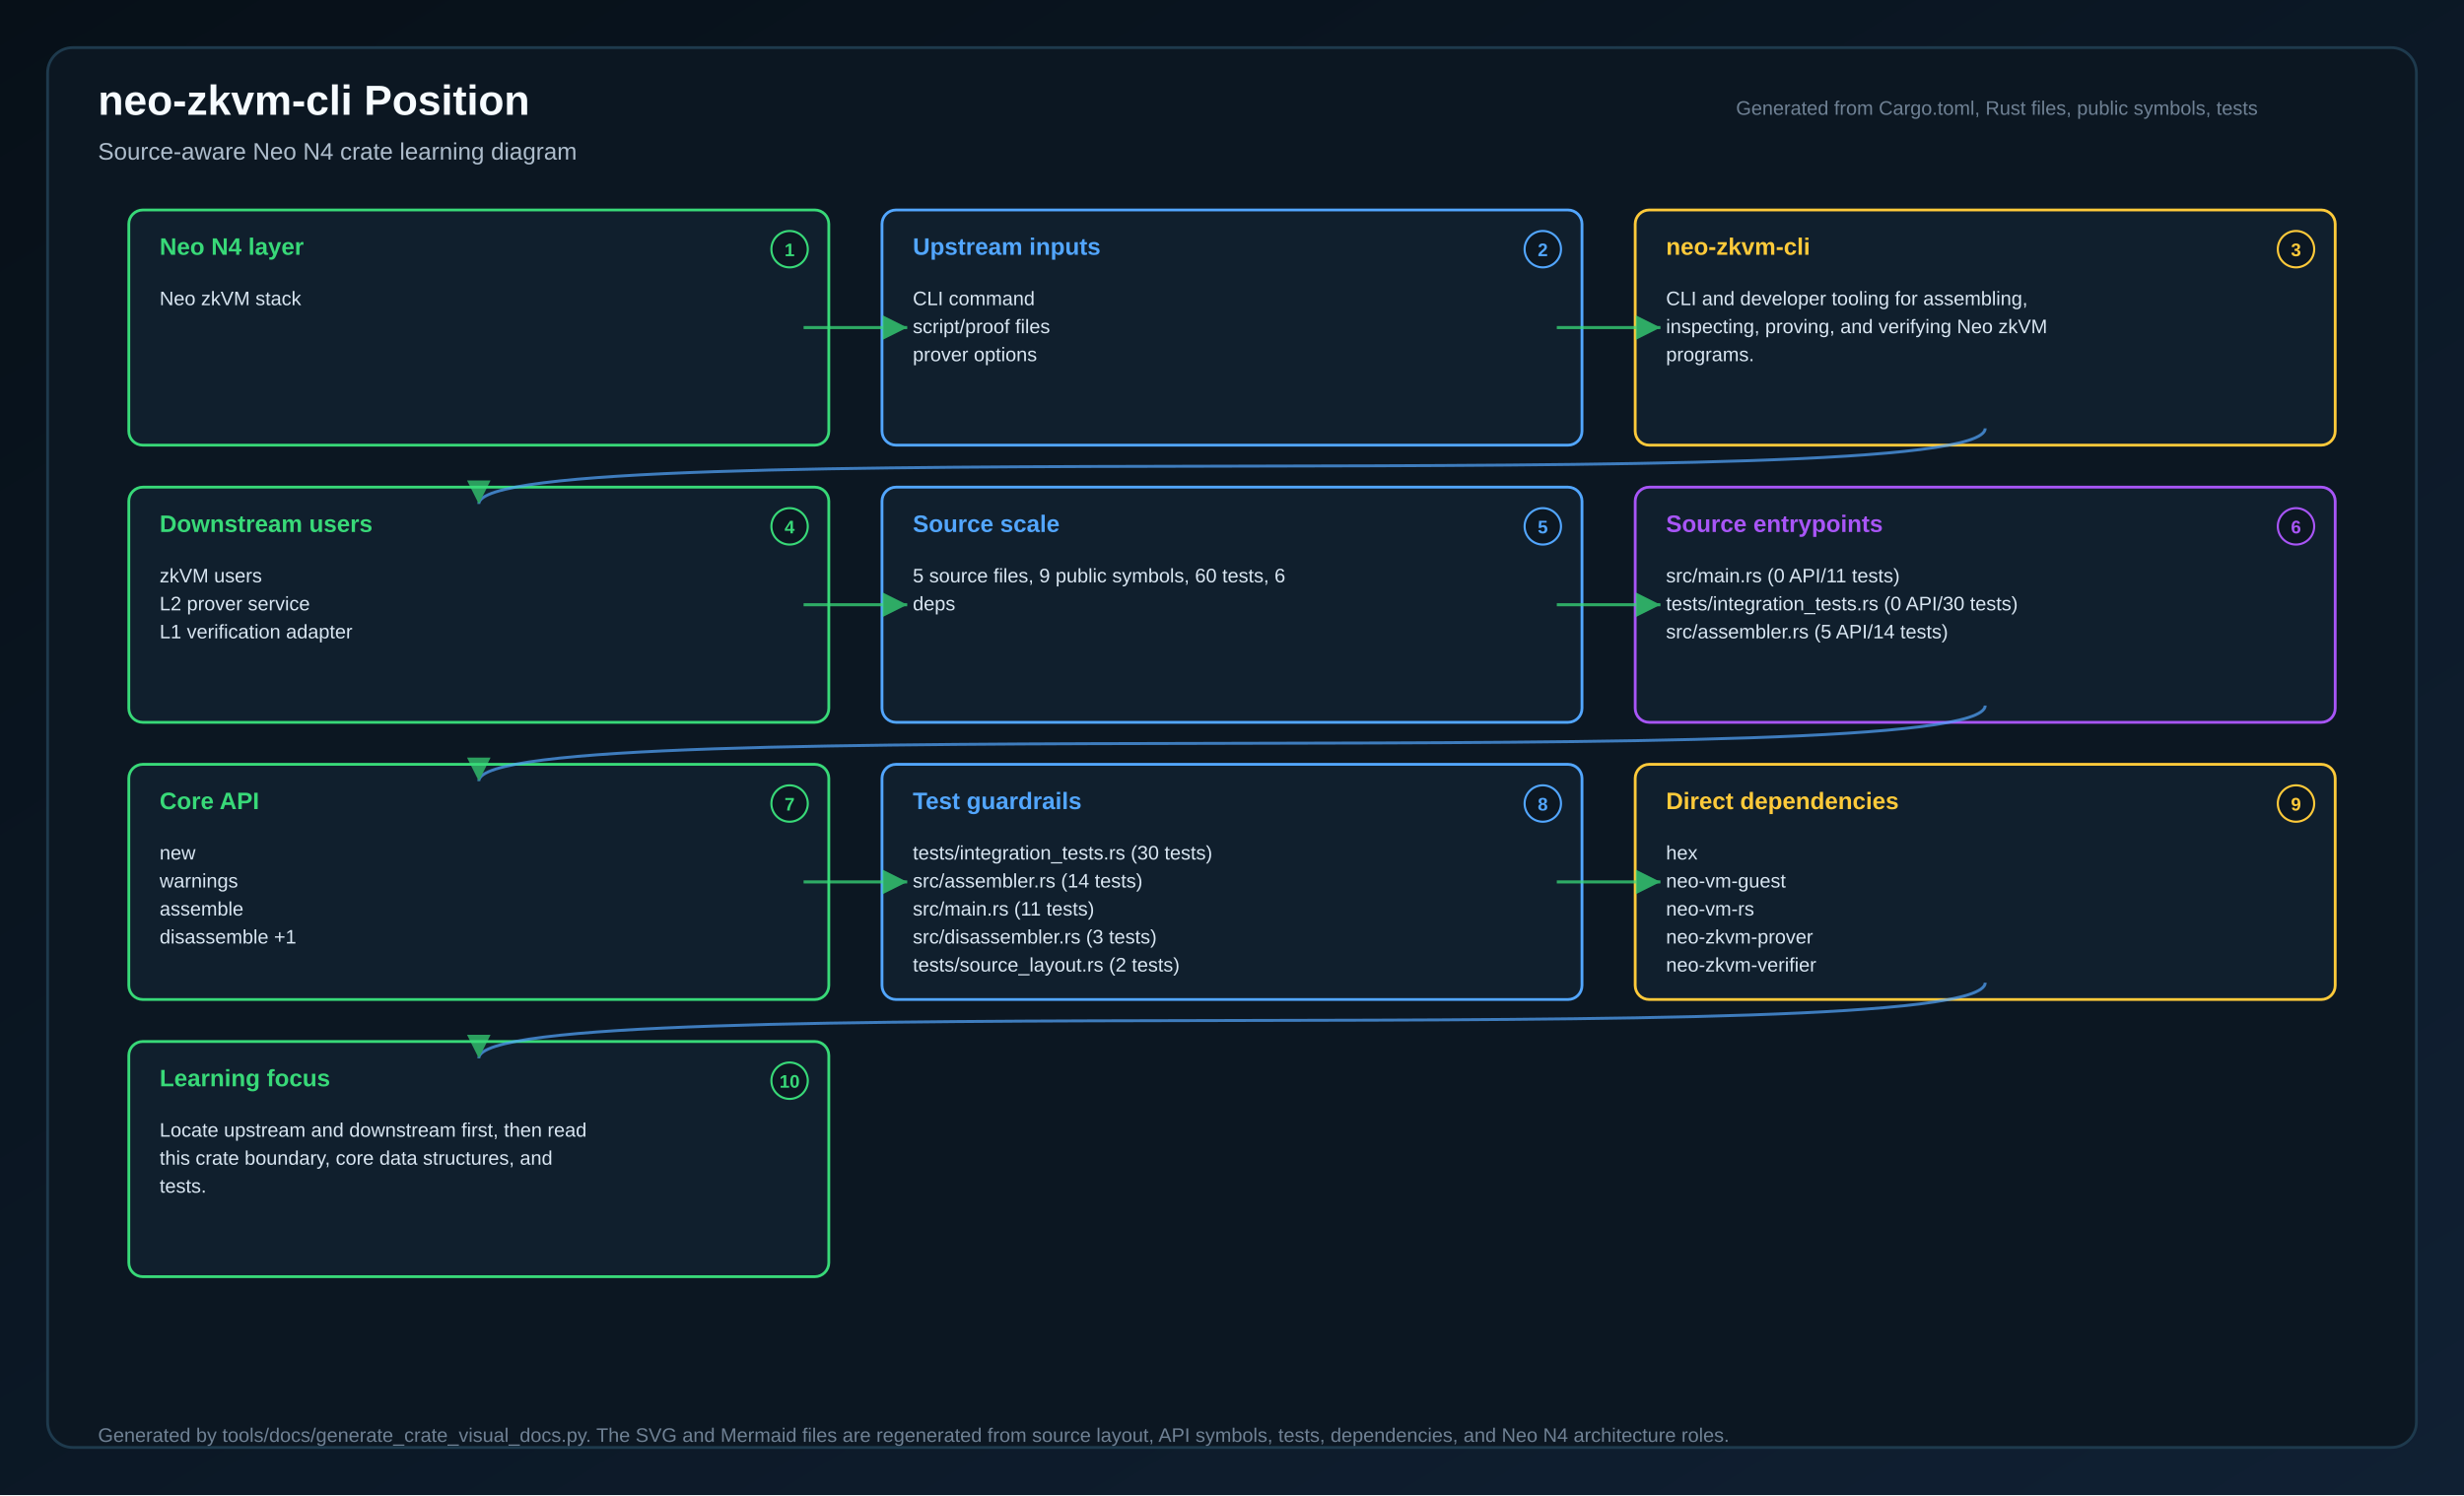
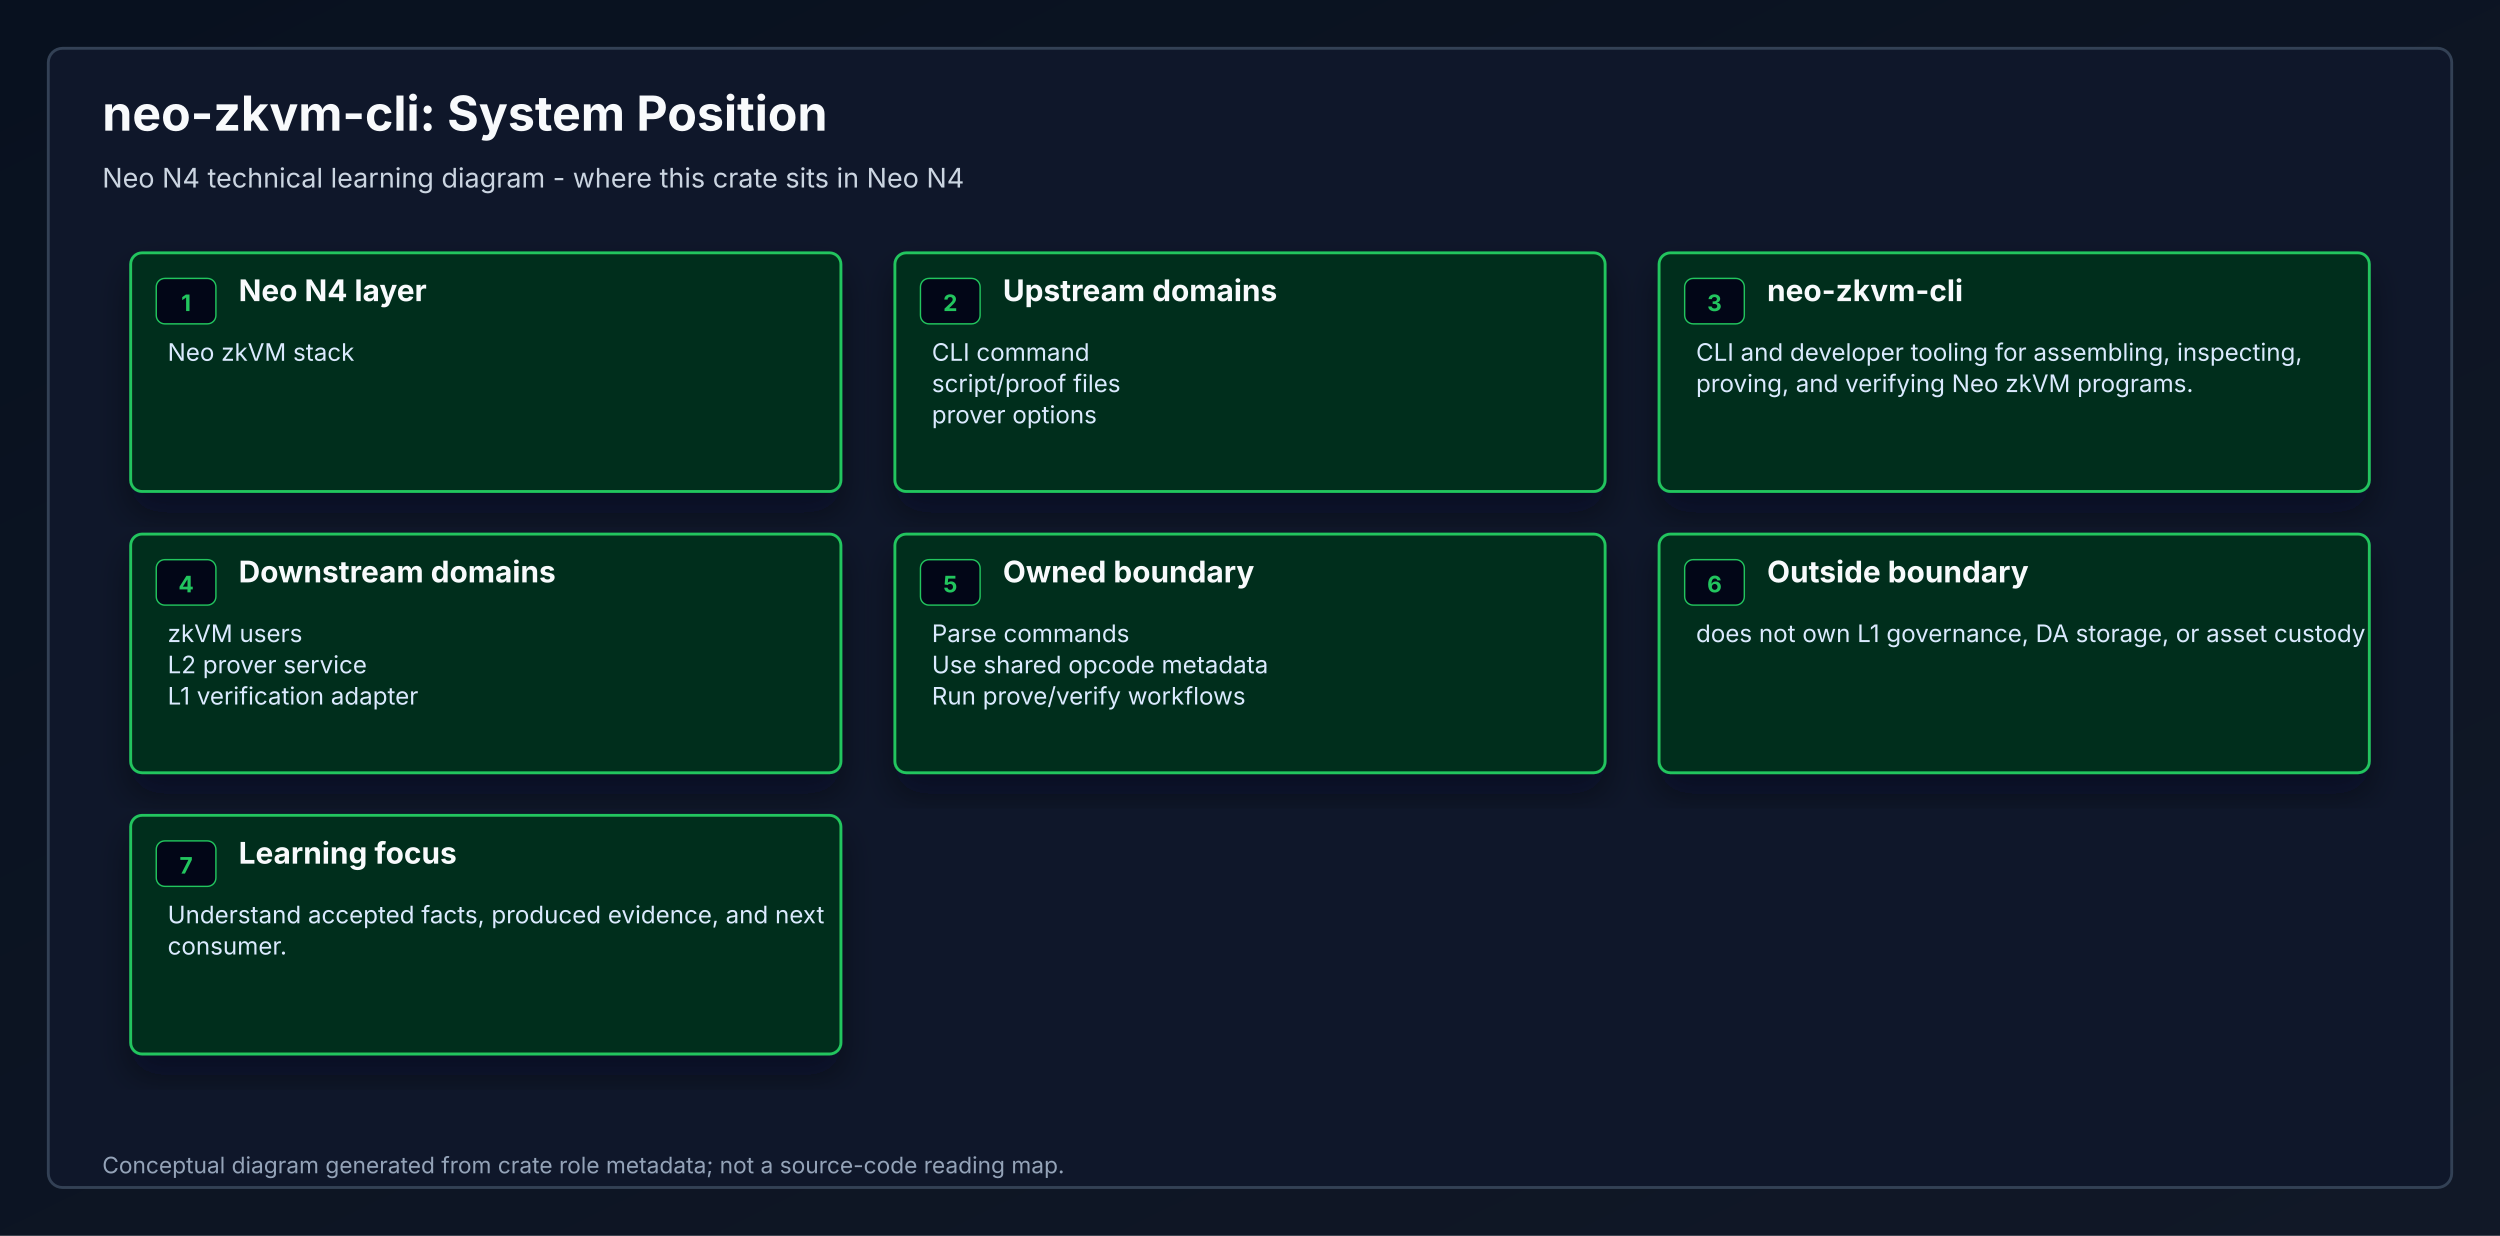
- <svg xmlns="http://www.w3.org/2000/svg" width="1760" height="1068" viewBox="0 0 1760 1068" role="img" aria-label="neo-zkvm-cli Position">
+ <svg xmlns="http://www.w3.org/2000/svg" width="1760" height="870" viewBox="0 0 1760 870" role="img" aria-label="neo-zkvm-cli System Position">
  <defs>
-     <linearGradient id="bg" x1="0" x2="1" y1="0" y2="1">
-       <stop offset="0" stop-color="#071018" />
-       <stop offset="1" stop-color="#102033" />
+     <linearGradient id="bg" x1="0" y1="0" x2="1" y2="1">
+       <stop offset="0%" stop-color="#08111f" />
+       <stop offset="100%" stop-color="#111827" />
    </linearGradient>
-     <marker id="arrow" markerWidth="12" markerHeight="12" refX="10" refY="6" orient="auto">
-       <path d="M2,2 L10,6 L2,10 Z" fill="#38d978" />
-     </marker>
+     <filter id="shadow" x="-15%" y="-15%" width="130%" height="130%">
+       <feDropShadow dx="0" dy="14" stdDeviation="12" flood-color="#020617" flood-opacity="0.42" />
+     </filter>
  </defs>
-   <rect x="0" y="0" width="1760" height="1068" fill="url(#bg)" />
-   <rect x="34" y="34" width="1692" height="1000" rx="18" fill="#0c1722" stroke="#1e3a4d" stroke-width="2" />
-   <text x="70" y="82" fill="#f6fbff" font-size="30" font-family="Segoe UI, Arial, sans-serif" font-weight="700">neo-zkvm-cli Position</text>
-   <text x="70" y="114" fill="#aebdcc" font-size="17" font-family="Segoe UI, Arial, sans-serif">Source-aware Neo N4 crate learning diagram</text>
-   <text x="1240" y="82" fill="#6f8194" font-size="14" font-family="Segoe UI, Arial, sans-serif">Generated from Cargo.toml, Rust files, public symbols, tests</text>
-   <rect x="92" y="150" width="500" height="168" rx="10" fill="#101f2d" stroke="#38d978" stroke-width="2" />
-   <circle cx="564" cy="178" r="13" fill="#0c1722" stroke="#38d978" stroke-width="1.5" />
-   <text x="564" y="183" text-anchor="middle" fill="#38d978" font-size="13" font-family="Segoe UI, Arial, sans-serif" font-weight="700">1</text>
-   <text x="114" y="182" fill="#38d978" font-size="17" font-family="Segoe UI, Arial, sans-serif" font-weight="700">Neo N4 layer</text>
-   <text x="114" y="218" fill="#d9e6f2" font-size="14" font-family="Segoe UI, Arial, sans-serif">Neo zkVM stack</text>
-   <rect x="630" y="150" width="500" height="168" rx="10" fill="#101f2d" stroke="#52a6ff" stroke-width="2" />
-   <circle cx="1102" cy="178" r="13" fill="#0c1722" stroke="#52a6ff" stroke-width="1.5" />
-   <text x="1102" y="183" text-anchor="middle" fill="#52a6ff" font-size="13" font-family="Segoe UI, Arial, sans-serif" font-weight="700">2</text>
-   <text x="652" y="182" fill="#52a6ff" font-size="17" font-family="Segoe UI, Arial, sans-serif" font-weight="700">Upstream inputs</text>
-   <text x="652" y="218" fill="#d9e6f2" font-size="14" font-family="Segoe UI, Arial, sans-serif">CLI command</text>
-   <text x="652" y="238" fill="#d9e6f2" font-size="14" font-family="Segoe UI, Arial, sans-serif">script/proof files</text>
-   <text x="652" y="258" fill="#d9e6f2" font-size="14" font-family="Segoe UI, Arial, sans-serif">prover options</text>
-   <rect x="1168" y="150" width="500" height="168" rx="10" fill="#101f2d" stroke="#ffca3a" stroke-width="2" />
-   <circle cx="1640" cy="178" r="13" fill="#0c1722" stroke="#ffca3a" stroke-width="1.5" />
-   <text x="1640" y="183" text-anchor="middle" fill="#ffca3a" font-size="13" font-family="Segoe UI, Arial, sans-serif" font-weight="700">3</text>
-   <text x="1190" y="182" fill="#ffca3a" font-size="17" font-family="Segoe UI, Arial, sans-serif" font-weight="700">neo-zkvm-cli</text>
-   <text x="1190" y="218" fill="#d9e6f2" font-size="14" font-family="Segoe UI, Arial, sans-serif">CLI and developer tooling for assembling,</text>
-   <text x="1190" y="238" fill="#d9e6f2" font-size="14" font-family="Segoe UI, Arial, sans-serif">inspecting, proving, and verifying Neo zkVM</text>
-   <text x="1190" y="258" fill="#d9e6f2" font-size="14" font-family="Segoe UI, Arial, sans-serif">programs.</text>
-   <rect x="92" y="348" width="500" height="168" rx="10" fill="#101f2d" stroke="#38d978" stroke-width="2" />
-   <circle cx="564" cy="376" r="13" fill="#0c1722" stroke="#38d978" stroke-width="1.5" />
-   <text x="564" y="381" text-anchor="middle" fill="#38d978" font-size="13" font-family="Segoe UI, Arial, sans-serif" font-weight="700">4</text>
-   <text x="114" y="380" fill="#38d978" font-size="17" font-family="Segoe UI, Arial, sans-serif" font-weight="700">Downstream users</text>
-   <text x="114" y="416" fill="#d9e6f2" font-size="14" font-family="Segoe UI, Arial, sans-serif">zkVM users</text>
-   <text x="114" y="436" fill="#d9e6f2" font-size="14" font-family="Segoe UI, Arial, sans-serif">L2 prover service</text>
-   <text x="114" y="456" fill="#d9e6f2" font-size="14" font-family="Segoe UI, Arial, sans-serif">L1 verification adapter</text>
-   <rect x="630" y="348" width="500" height="168" rx="10" fill="#101f2d" stroke="#52a6ff" stroke-width="2" />
-   <circle cx="1102" cy="376" r="13" fill="#0c1722" stroke="#52a6ff" stroke-width="1.5" />
-   <text x="1102" y="381" text-anchor="middle" fill="#52a6ff" font-size="13" font-family="Segoe UI, Arial, sans-serif" font-weight="700">5</text>
-   <text x="652" y="380" fill="#52a6ff" font-size="17" font-family="Segoe UI, Arial, sans-serif" font-weight="700">Source scale</text>
-   <text x="652" y="416" fill="#d9e6f2" font-size="14" font-family="Segoe UI, Arial, sans-serif">5 source files, 9 public symbols, 60 tests, 6</text>
-   <text x="652" y="436" fill="#d9e6f2" font-size="14" font-family="Segoe UI, Arial, sans-serif">deps</text>
-   <rect x="1168" y="348" width="500" height="168" rx="10" fill="#101f2d" stroke="#a855f7" stroke-width="2" />
-   <circle cx="1640" cy="376" r="13" fill="#0c1722" stroke="#a855f7" stroke-width="1.5" />
-   <text x="1640" y="381" text-anchor="middle" fill="#a855f7" font-size="13" font-family="Segoe UI, Arial, sans-serif" font-weight="700">6</text>
-   <text x="1190" y="380" fill="#a855f7" font-size="17" font-family="Segoe UI, Arial, sans-serif" font-weight="700">Source entrypoints</text>
-   <text x="1190" y="416" fill="#d9e6f2" font-size="14" font-family="Segoe UI, Arial, sans-serif">src/main.rs (0 API/11 tests)</text>
-   <text x="1190" y="436" fill="#d9e6f2" font-size="14" font-family="Segoe UI, Arial, sans-serif">tests/integration_tests.rs (0 API/30 tests)</text>
-   <text x="1190" y="456" fill="#d9e6f2" font-size="14" font-family="Segoe UI, Arial, sans-serif">src/assembler.rs (5 API/14 tests)</text>
-   <rect x="92" y="546" width="500" height="168" rx="10" fill="#101f2d" stroke="#38d978" stroke-width="2" />
-   <circle cx="564" cy="574" r="13" fill="#0c1722" stroke="#38d978" stroke-width="1.5" />
-   <text x="564" y="579" text-anchor="middle" fill="#38d978" font-size="13" font-family="Segoe UI, Arial, sans-serif" font-weight="700">7</text>
-   <text x="114" y="578" fill="#38d978" font-size="17" font-family="Segoe UI, Arial, sans-serif" font-weight="700">Core API</text>
-   <text x="114" y="614" fill="#d9e6f2" font-size="14" font-family="Segoe UI, Arial, sans-serif">new</text>
-   <text x="114" y="634" fill="#d9e6f2" font-size="14" font-family="Segoe UI, Arial, sans-serif">warnings</text>
-   <text x="114" y="654" fill="#d9e6f2" font-size="14" font-family="Segoe UI, Arial, sans-serif">assemble</text>
-   <text x="114" y="674" fill="#d9e6f2" font-size="14" font-family="Segoe UI, Arial, sans-serif">disassemble +1</text>
-   <rect x="630" y="546" width="500" height="168" rx="10" fill="#101f2d" stroke="#52a6ff" stroke-width="2" />
-   <circle cx="1102" cy="574" r="13" fill="#0c1722" stroke="#52a6ff" stroke-width="1.5" />
-   <text x="1102" y="579" text-anchor="middle" fill="#52a6ff" font-size="13" font-family="Segoe UI, Arial, sans-serif" font-weight="700">8</text>
-   <text x="652" y="578" fill="#52a6ff" font-size="17" font-family="Segoe UI, Arial, sans-serif" font-weight="700">Test guardrails</text>
-   <text x="652" y="614" fill="#d9e6f2" font-size="14" font-family="Segoe UI, Arial, sans-serif">tests/integration_tests.rs (30 tests)</text>
-   <text x="652" y="634" fill="#d9e6f2" font-size="14" font-family="Segoe UI, Arial, sans-serif">src/assembler.rs (14 tests)</text>
-   <text x="652" y="654" fill="#d9e6f2" font-size="14" font-family="Segoe UI, Arial, sans-serif">src/main.rs (11 tests)</text>
-   <text x="652" y="674" fill="#d9e6f2" font-size="14" font-family="Segoe UI, Arial, sans-serif">src/disassembler.rs (3 tests)</text>
-   <text x="652" y="694" fill="#d9e6f2" font-size="14" font-family="Segoe UI, Arial, sans-serif">tests/source_layout.rs (2 tests)</text>
-   <rect x="1168" y="546" width="500" height="168" rx="10" fill="#101f2d" stroke="#ffca3a" stroke-width="2" />
-   <circle cx="1640" cy="574" r="13" fill="#0c1722" stroke="#ffca3a" stroke-width="1.5" />
-   <text x="1640" y="579" text-anchor="middle" fill="#ffca3a" font-size="13" font-family="Segoe UI, Arial, sans-serif" font-weight="700">9</text>
-   <text x="1190" y="578" fill="#ffca3a" font-size="17" font-family="Segoe UI, Arial, sans-serif" font-weight="700">Direct dependencies</text>
-   <text x="1190" y="614" fill="#d9e6f2" font-size="14" font-family="Segoe UI, Arial, sans-serif">hex</text>
-   <text x="1190" y="634" fill="#d9e6f2" font-size="14" font-family="Segoe UI, Arial, sans-serif">neo-vm-guest</text>
-   <text x="1190" y="654" fill="#d9e6f2" font-size="14" font-family="Segoe UI, Arial, sans-serif">neo-vm-rs</text>
-   <text x="1190" y="674" fill="#d9e6f2" font-size="14" font-family="Segoe UI, Arial, sans-serif">neo-zkvm-prover</text>
-   <text x="1190" y="694" fill="#d9e6f2" font-size="14" font-family="Segoe UI, Arial, sans-serif">neo-zkvm-verifier</text>
-   <rect x="92" y="744" width="500" height="168" rx="10" fill="#101f2d" stroke="#38d978" stroke-width="2" />
-   <circle cx="564" cy="772" r="13" fill="#0c1722" stroke="#38d978" stroke-width="1.5" />
-   <text x="564" y="777" text-anchor="middle" fill="#38d978" font-size="13" font-family="Segoe UI, Arial, sans-serif" font-weight="700">10</text>
-   <text x="114" y="776" fill="#38d978" font-size="17" font-family="Segoe UI, Arial, sans-serif" font-weight="700">Learning focus</text>
-   <text x="114" y="812" fill="#d9e6f2" font-size="14" font-family="Segoe UI, Arial, sans-serif">Locate upstream and downstream first, then read</text>
-   <text x="114" y="832" fill="#d9e6f2" font-size="14" font-family="Segoe UI, Arial, sans-serif">this crate boundary, core data structures, and</text>
-   <text x="114" y="852" fill="#d9e6f2" font-size="14" font-family="Segoe UI, Arial, sans-serif">tests.</text>
-   <line x1="574" y1="234" x2="648" y2="234" stroke="#38d978" stroke-width="2.2" marker-end="url(#arrow)" opacity="0.75" />
-   <line x1="1112" y1="234" x2="1186" y2="234" stroke="#38d978" stroke-width="2.2" marker-end="url(#arrow)" opacity="0.75" />
-   <line x1="574" y1="432" x2="648" y2="432" stroke="#38d978" stroke-width="2.2" marker-end="url(#arrow)" opacity="0.75" />
-   <line x1="1112" y1="432" x2="1186" y2="432" stroke="#38d978" stroke-width="2.2" marker-end="url(#arrow)" opacity="0.75" />
-   <line x1="574" y1="630" x2="648" y2="630" stroke="#38d978" stroke-width="2.2" marker-end="url(#arrow)" opacity="0.75" />
-   <line x1="1112" y1="630" x2="1186" y2="630" stroke="#38d978" stroke-width="2.2" marker-end="url(#arrow)" opacity="0.75" />
-   <path d="M1418 306 C1418 358, 342 308, 342 360" stroke="#52a6ff" stroke-width="2.1" fill="none" marker-end="url(#arrow)" opacity="0.7" />
-   <path d="M1418 504 C1418 556, 342 506, 342 558" stroke="#52a6ff" stroke-width="2.1" fill="none" marker-end="url(#arrow)" opacity="0.7" />
-   <path d="M1418 702 C1418 754, 342 704, 342 756" stroke="#52a6ff" stroke-width="2.1" fill="none" marker-end="url(#arrow)" opacity="0.7" />
-   <text x="70" y="1030" fill="#6f8194" font-size="14" font-family="Segoe UI, Arial, sans-serif">Generated by tools/docs/generate_crate_visual_docs.py. The SVG and Mermaid files are regenerated from source layout, API symbols, tests, dependencies, and Neo N4 architecture roles.</text>
+   <rect width="1760" height="100%" fill="url(#bg)" />
+   <rect x="34" y="34" width="1692" height="802" rx="10" fill="#0f172a" stroke="#334155" stroke-width="2" />
+   <text x="72" y="92" fill="#f8fafc" font-family="Inter,Segoe UI,Arial,sans-serif" font-size="34" font-weight="700">neo-zkvm-cli: System Position</text>
+   <text x="72" y="132" fill="#cbd5e1" font-family="Inter,Segoe UI,Arial,sans-serif" font-size="19">Neo N4 technical learning diagram - where this crate sits in Neo N4</text>
+   <rect x="92" y="178" width="500" height="168" rx="8" fill="#052e1a" stroke="#22c55e" stroke-width="2" filter="url(#shadow)" />
+   <rect x="110" y="196" width="42" height="32" rx="6" fill="#020617" stroke="#22c55e" stroke-width="1" />
+   <text x="131" y="219" text-anchor="middle" fill="#22c55e" font-family="Inter,Segoe UI,Arial,sans-serif" font-size="16" font-weight="700">1</text>
+   <text x="168" y="212" fill="#f8fafc" font-family="Inter,Segoe UI,Arial,sans-serif" font-size="21" font-weight="700">Neo N4 layer</text>
+   <text x="118" y="254" fill="#dbeafe" font-family="Inter,Segoe UI,Arial,sans-serif" font-size="17">Neo zkVM stack</text>
+   <rect x="630" y="178" width="500" height="168" rx="8" fill="#052e1a" stroke="#22c55e" stroke-width="2" filter="url(#shadow)" />
+   <rect x="648" y="196" width="42" height="32" rx="6" fill="#020617" stroke="#22c55e" stroke-width="1" />
+   <text x="669" y="219" text-anchor="middle" fill="#22c55e" font-family="Inter,Segoe UI,Arial,sans-serif" font-size="16" font-weight="700">2</text>
+   <text x="706" y="212" fill="#f8fafc" font-family="Inter,Segoe UI,Arial,sans-serif" font-size="21" font-weight="700">Upstream domains</text>
+   <text x="656" y="254" fill="#dbeafe" font-family="Inter,Segoe UI,Arial,sans-serif" font-size="17">CLI command</text>
+   <text x="656" y="276" fill="#dbeafe" font-family="Inter,Segoe UI,Arial,sans-serif" font-size="17">script/proof files</text>
+   <text x="656" y="298" fill="#dbeafe" font-family="Inter,Segoe UI,Arial,sans-serif" font-size="17">prover options</text>
+   <rect x="1168" y="178" width="500" height="168" rx="8" fill="#052e1a" stroke="#22c55e" stroke-width="2" filter="url(#shadow)" />
+   <rect x="1186" y="196" width="42" height="32" rx="6" fill="#020617" stroke="#22c55e" stroke-width="1" />
+   <text x="1207" y="219" text-anchor="middle" fill="#22c55e" font-family="Inter,Segoe UI,Arial,sans-serif" font-size="16" font-weight="700">3</text>
+   <text x="1244" y="212" fill="#f8fafc" font-family="Inter,Segoe UI,Arial,sans-serif" font-size="21" font-weight="700">neo-zkvm-cli</text>
+   <text x="1194" y="254" fill="#dbeafe" font-family="Inter,Segoe UI,Arial,sans-serif" font-size="17">CLI and developer tooling for assembling, inspecting,</text>
+   <text x="1194" y="276" fill="#dbeafe" font-family="Inter,Segoe UI,Arial,sans-serif" font-size="17">proving, and verifying Neo zkVM programs.</text>
+   <rect x="92" y="376" width="500" height="168" rx="8" fill="#052e1a" stroke="#22c55e" stroke-width="2" filter="url(#shadow)" />
+   <rect x="110" y="394" width="42" height="32" rx="6" fill="#020617" stroke="#22c55e" stroke-width="1" />
+   <text x="131" y="417" text-anchor="middle" fill="#22c55e" font-family="Inter,Segoe UI,Arial,sans-serif" font-size="16" font-weight="700">4</text>
+   <text x="168" y="410" fill="#f8fafc" font-family="Inter,Segoe UI,Arial,sans-serif" font-size="21" font-weight="700">Downstream domains</text>
+   <text x="118" y="452" fill="#dbeafe" font-family="Inter,Segoe UI,Arial,sans-serif" font-size="17">zkVM users</text>
+   <text x="118" y="474" fill="#dbeafe" font-family="Inter,Segoe UI,Arial,sans-serif" font-size="17">L2 prover service</text>
+   <text x="118" y="496" fill="#dbeafe" font-family="Inter,Segoe UI,Arial,sans-serif" font-size="17">L1 verification adapter</text>
+   <rect x="630" y="376" width="500" height="168" rx="8" fill="#052e1a" stroke="#22c55e" stroke-width="2" filter="url(#shadow)" />
+   <rect x="648" y="394" width="42" height="32" rx="6" fill="#020617" stroke="#22c55e" stroke-width="1" />
+   <text x="669" y="417" text-anchor="middle" fill="#22c55e" font-family="Inter,Segoe UI,Arial,sans-serif" font-size="16" font-weight="700">5</text>
+   <text x="706" y="410" fill="#f8fafc" font-family="Inter,Segoe UI,Arial,sans-serif" font-size="21" font-weight="700">Owned boundary</text>
+   <text x="656" y="452" fill="#dbeafe" font-family="Inter,Segoe UI,Arial,sans-serif" font-size="17">Parse commands</text>
+   <text x="656" y="474" fill="#dbeafe" font-family="Inter,Segoe UI,Arial,sans-serif" font-size="17">Use shared opcode metadata</text>
+   <text x="656" y="496" fill="#dbeafe" font-family="Inter,Segoe UI,Arial,sans-serif" font-size="17">Run prove/verify workflows</text>
+   <rect x="1168" y="376" width="500" height="168" rx="8" fill="#052e1a" stroke="#22c55e" stroke-width="2" filter="url(#shadow)" />
+   <rect x="1186" y="394" width="42" height="32" rx="6" fill="#020617" stroke="#22c55e" stroke-width="1" />
+   <text x="1207" y="417" text-anchor="middle" fill="#22c55e" font-family="Inter,Segoe UI,Arial,sans-serif" font-size="16" font-weight="700">6</text>
+   <text x="1244" y="410" fill="#f8fafc" font-family="Inter,Segoe UI,Arial,sans-serif" font-size="21" font-weight="700">Outside boundary</text>
+   <text x="1194" y="452" fill="#dbeafe" font-family="Inter,Segoe UI,Arial,sans-serif" font-size="17">does not own L1 governance, DA storage, or asset custody</text>
+   <rect x="92" y="574" width="500" height="168" rx="8" fill="#052e1a" stroke="#22c55e" stroke-width="2" filter="url(#shadow)" />
+   <rect x="110" y="592" width="42" height="32" rx="6" fill="#020617" stroke="#22c55e" stroke-width="1" />
+   <text x="131" y="615" text-anchor="middle" fill="#22c55e" font-family="Inter,Segoe UI,Arial,sans-serif" font-size="16" font-weight="700">7</text>
+   <text x="168" y="608" fill="#f8fafc" font-family="Inter,Segoe UI,Arial,sans-serif" font-size="21" font-weight="700">Learning focus</text>
+   <text x="118" y="650" fill="#dbeafe" font-family="Inter,Segoe UI,Arial,sans-serif" font-size="17">Understand accepted facts, produced evidence, and next</text>
+   <text x="118" y="672" fill="#dbeafe" font-family="Inter,Segoe UI,Arial,sans-serif" font-size="17">consumer.</text>
+   <text x="72" y="826" fill="#94a3b8" font-family="Inter,Segoe UI,Arial,sans-serif" font-size="16">Conceptual diagram generated from crate role metadata; not a source-code reading map.</text>
</svg>
